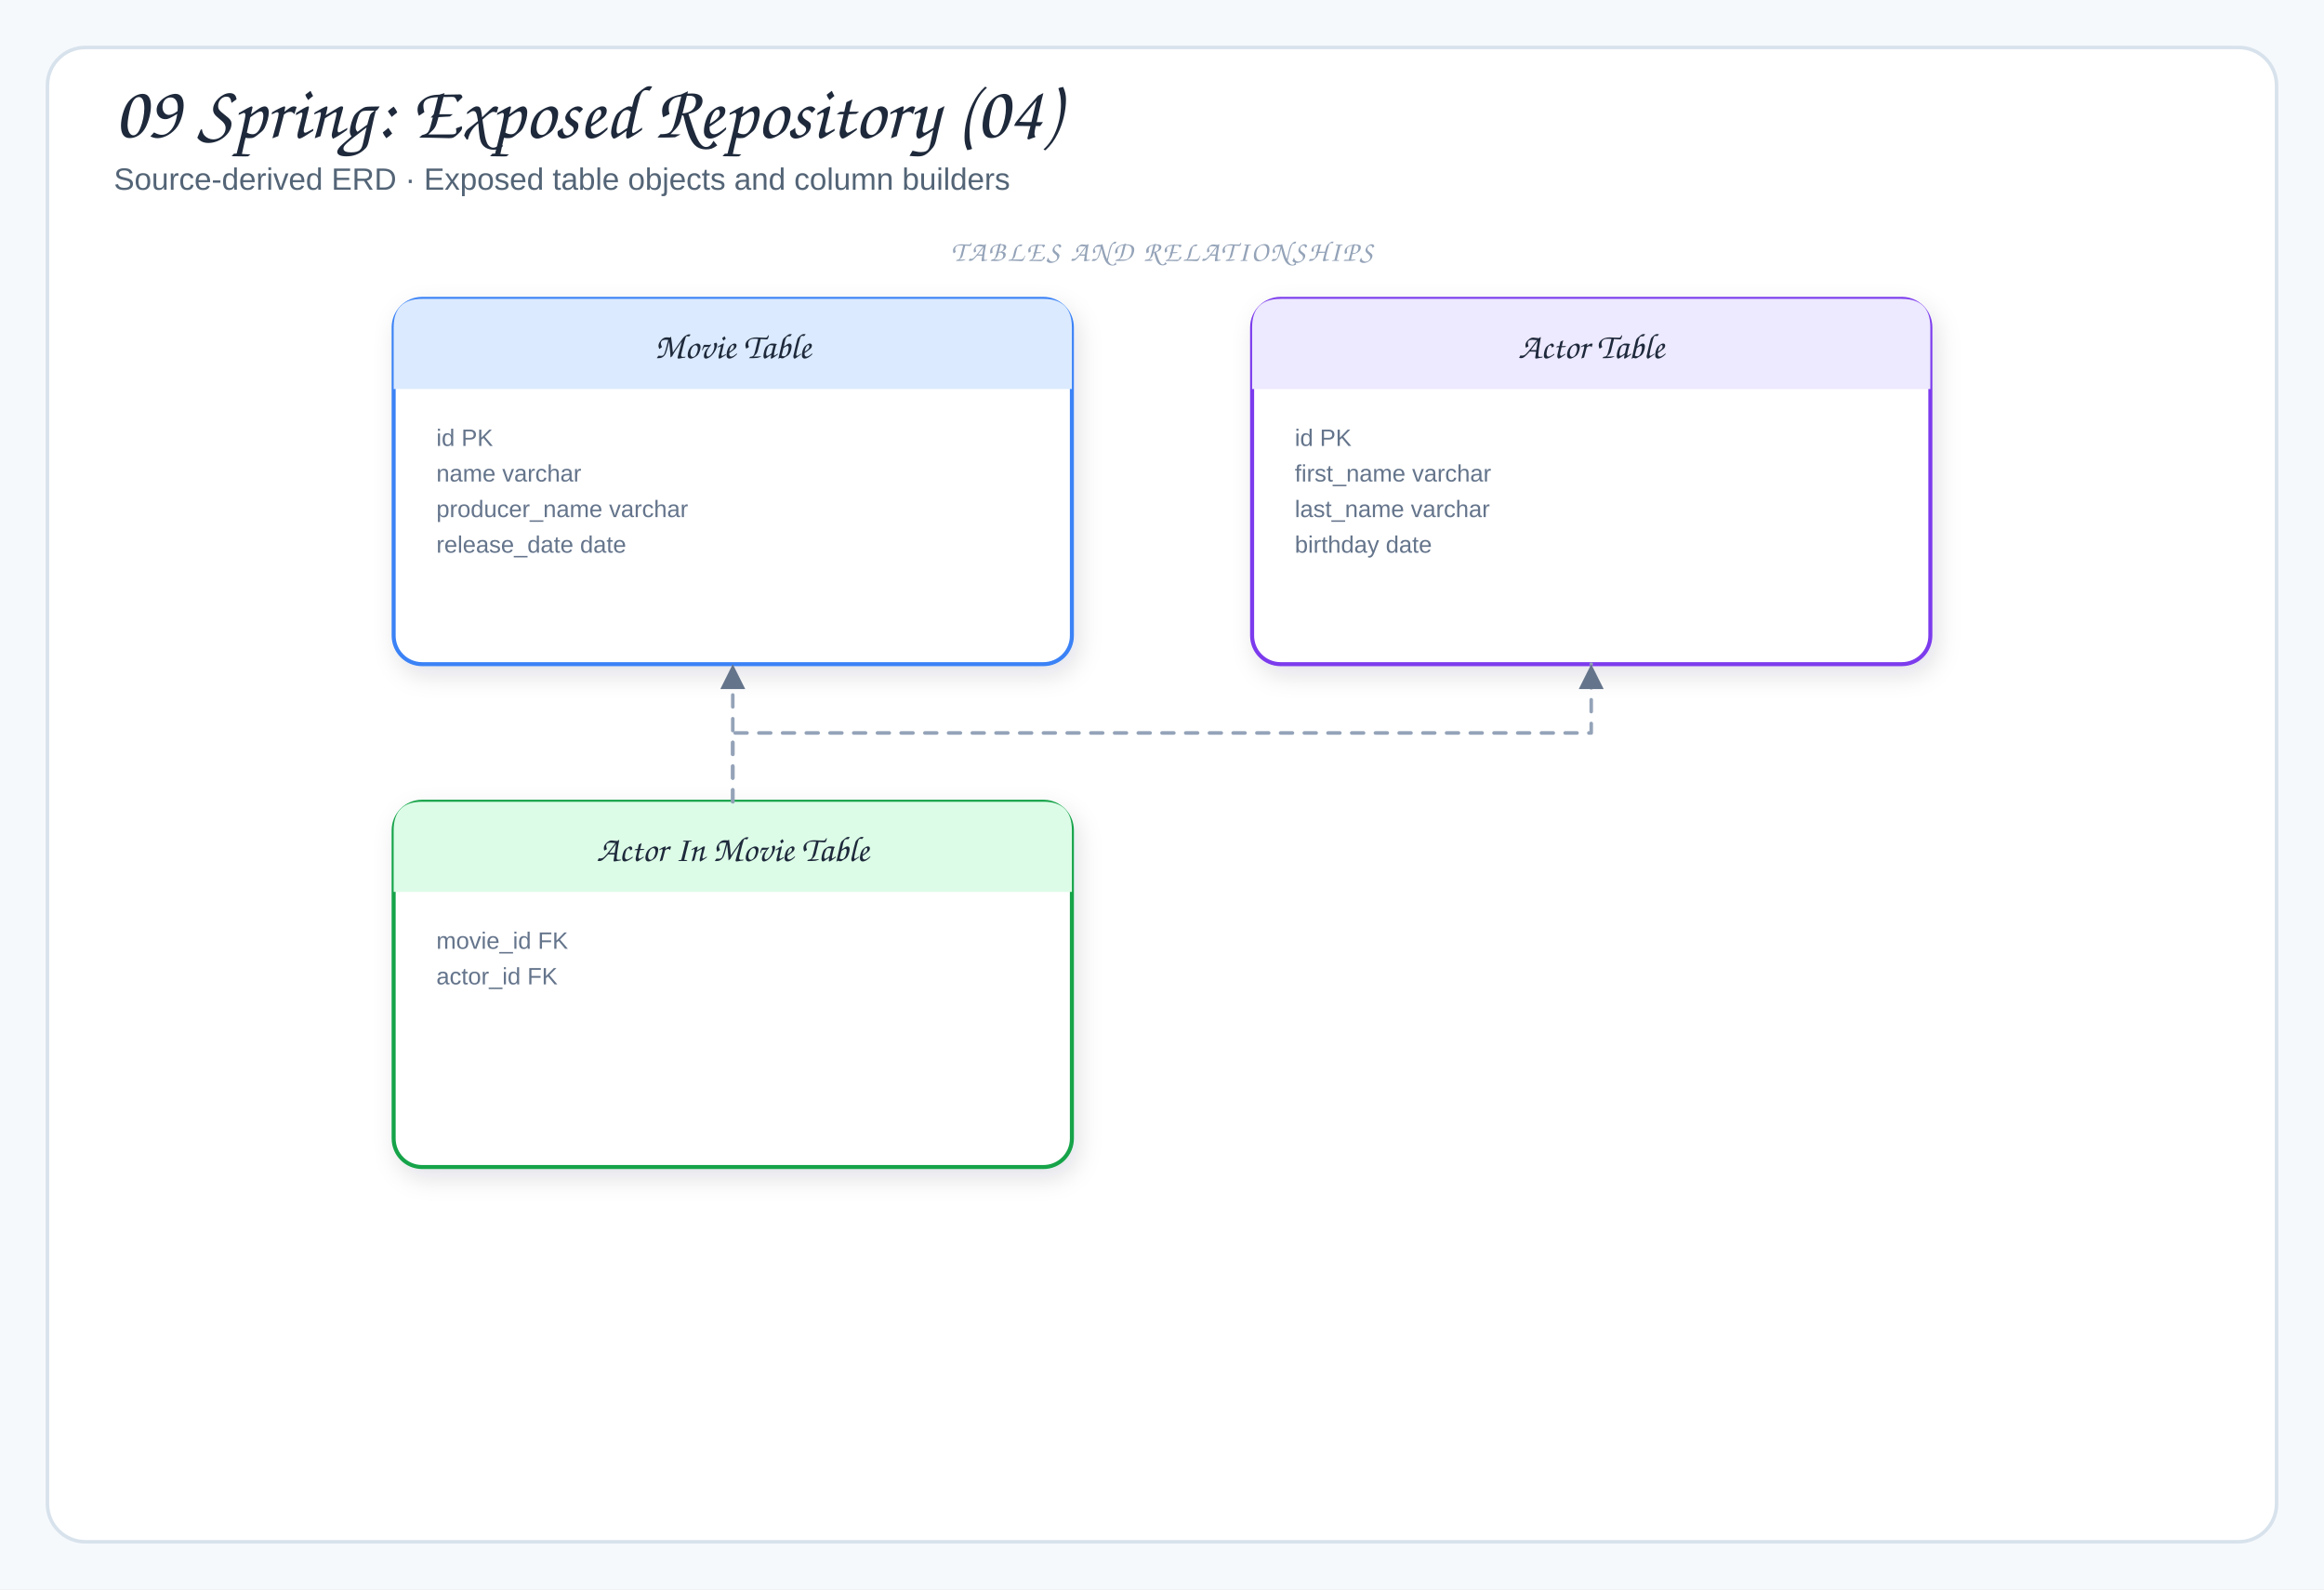
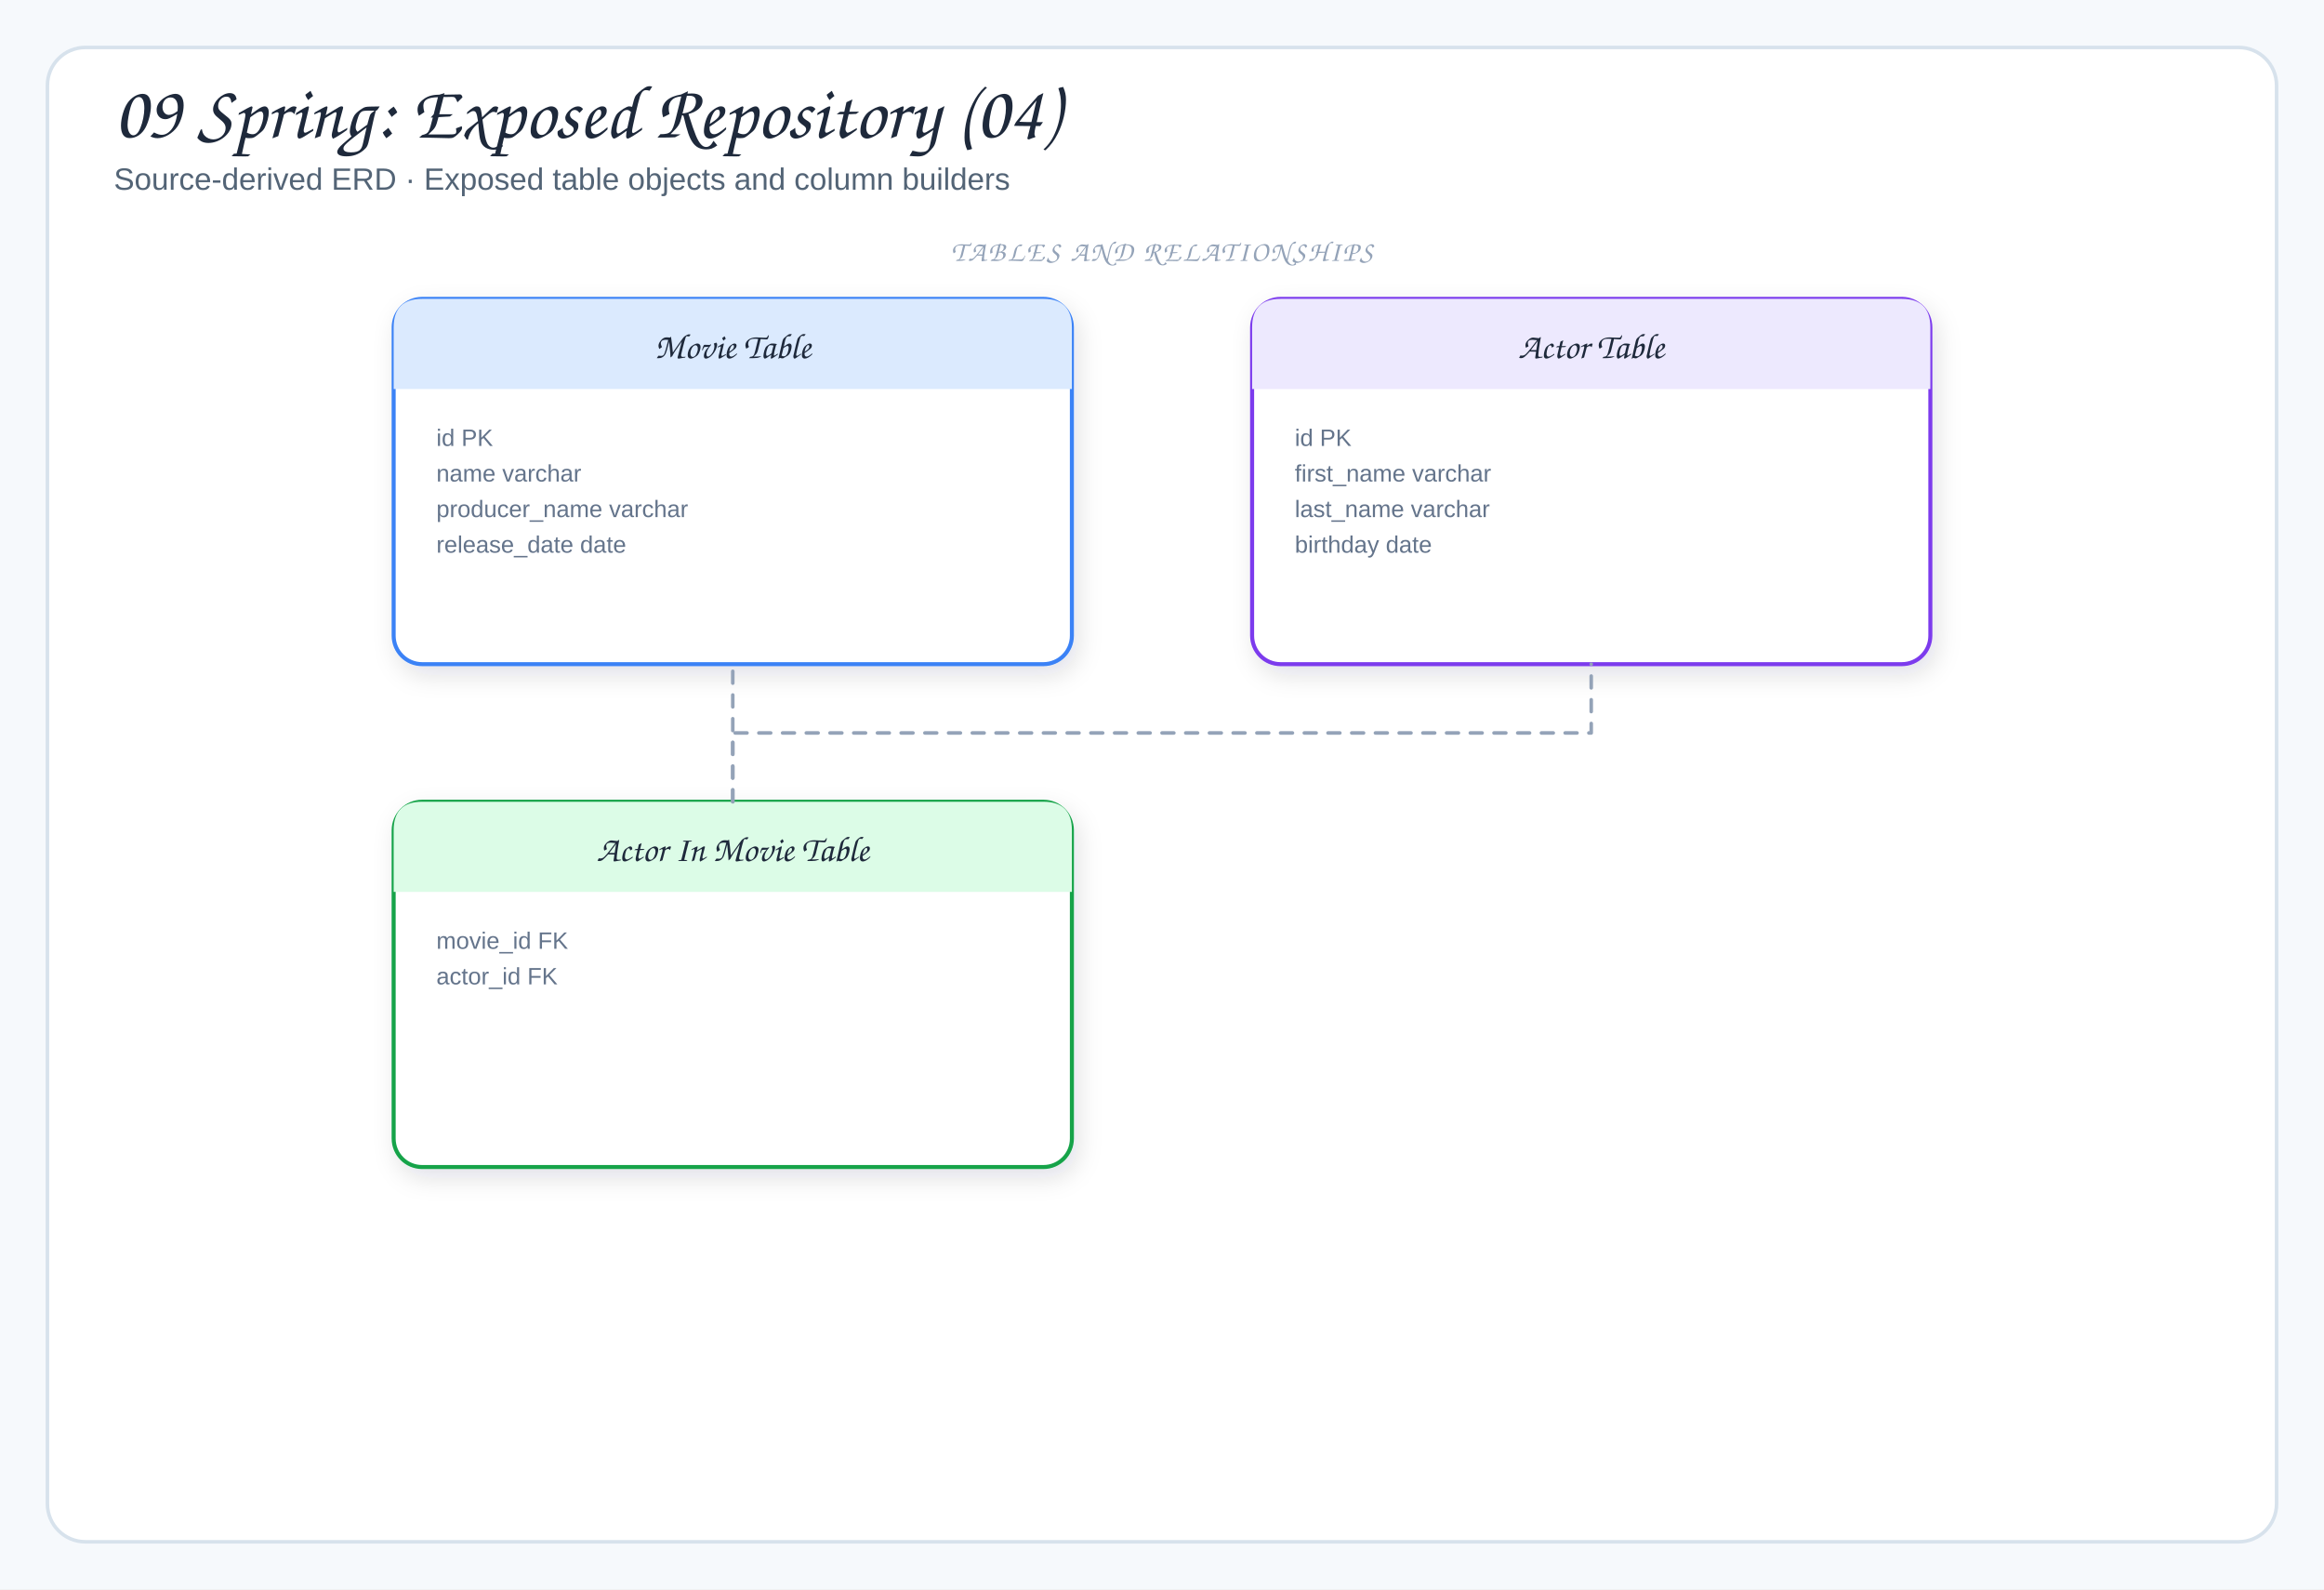
<svg xmlns="http://www.w3.org/2000/svg" viewBox="0 0 980 670" width="980" height="670" role="img" aria-label="09 Spring: Exposed Repository (04)">
  <defs>
    <filter id="shadow" x="-10%" y="-10%" width="120%" height="130%">
      <feDropShadow dx="2" dy="4" stdDeviation="5" flood-color="#1f2937" flood-opacity="0.12" />
    </filter>
    <marker id="arrow" markerWidth="9" markerHeight="9" refX="8" refY="4.5" orient="auto">
      <path d="M1,1 L8,4.5 L1,8 Z" fill="#64748b" />
    </marker>
    <marker id="inherit" markerWidth="11" markerHeight="10" refX="9.5" refY="5" orient="auto">
      <path d="M0.5,1 L9.5,5 L0.5,9 Z" fill="#fff" stroke="#64748b" stroke-width="1.5" />
    </marker>
    <style>
  .canvas{fill:#f6f9fc}
  .frame{fill:#fff;stroke:#d7e2ec;stroke-width:1.5}
  .panel{fill:#f8fafc;stroke:#d7e2ec;stroke-width:1.2}
  .card{stroke-width:1.7;filter:url(#shadow)}
  .title{font-family:"Architects Daughter","Comic Sans MS",cursive;font-size:32px;fill:#1e293b}
  .subtitle{font-family:"Comic Sans MS","Comic Sans","Comic Neue",Arial,sans-serif;font-size:13px;fill:#536476}
  .panelTitle{font-family:"Architects Daughter","Comic Sans MS",cursive;font-size:12px;letter-spacing:.08em;fill:#94a3b8}
  .label{font-family:"Architects Daughter","Comic Sans MS",cursive;font-size:18px;fill:#1e293b}
  .smallLabel{font-family:"Architects Daughter","Comic Sans MS",cursive;font-size:15px;fill:#1e293b}
  .detail{font-family:"Comic Sans MS","Comic Sans","Comic Neue",Arial,sans-serif;font-size:12px;fill:#536476}
  .tiny{font-family:"Comic Sans MS","Comic Sans","Comic Neue",Arial,sans-serif;font-size:10px;fill:#64748b}
-   .arrow{fill:none;stroke:#64748b;stroke-width:2;stroke-linecap:round;stroke-linejoin:round;marker-end:url(#arrow)}
-   .softArrow{fill:none;stroke:#94a3b8;stroke-width:1.5;stroke-linecap:round;stroke-linejoin:round;stroke-dasharray:5 5;marker-end:url(#arrow)}
-   .inherit{fill:none;stroke:#64748b;stroke-width:1.7;stroke-linecap:round;stroke-linejoin:round;marker-end:url(#inherit)}
+   .arrow{fill:none;stroke:#64748b;stroke-width:2;stroke-linecap:round;stroke-linejoin:round}
+   .softArrow{fill:none;stroke:#94a3b8;stroke-width:1.5;stroke-linecap:round;stroke-linejoin:round;stroke-dasharray:5 5}
+   .inherit{fill:none;stroke:#64748b;stroke-width:1.7;stroke-linecap:round;stroke-linejoin:round}
  .divider{stroke:#cbd5e1;stroke-width:1.2;stroke-dasharray:6 6}
</style>
  </defs>
  <rect width="980" height="670" class="canvas" />
  <rect x="20" y="20" width="940" height="630" rx="16" class="frame" />
  <text x="48" y="58" class="title">09 Spring: Exposed Repository (04)</text>
  <text x="48" y="80" class="subtitle">Source-derived ERD · Exposed table objects and column builders</text>
  <rect x="166" y="126" width="286" height="154" rx="12" fill="#fff" stroke="#3b82f6" class="card" />
  <path d="M166,164 L166,138 Q166,126 178,126 L440,126 Q452,126 452,138 L452,164 Z" fill="#dbeafe" />
  <text x="309" y="151" class="smallLabel" text-anchor="middle">Movie Table</text>
  <text x="184" y="188" class="tiny">id PK</text>
  <text x="184" y="203" class="tiny">name varchar</text>
  <text x="184" y="218" class="tiny">producer_name varchar</text>
  <text x="184" y="233" class="tiny">release_date date</text>
  <rect x="528" y="126" width="286" height="154" rx="12" fill="#fff" stroke="#7c3aed" class="card" />
  <path d="M528,164 L528,138 Q528,126 540,126 L802,126 Q814,126 814,138 L814,164 Z" fill="#ede9fe" />
  <text x="671" y="151" class="smallLabel" text-anchor="middle">Actor Table</text>
  <text x="546" y="188" class="tiny">id PK</text>
  <text x="546" y="203" class="tiny">first_name varchar</text>
  <text x="546" y="218" class="tiny">last_name varchar</text>
  <text x="546" y="233" class="tiny">birthday date</text>
  <rect x="166" y="338" width="286" height="154" rx="12" fill="#fff" stroke="#16a34a" class="card" />
  <path d="M166,376 L166,350 Q166,338 178,338 L440,338 Q452,338 452,350 L452,376 Z" fill="#dcfce7" />
  <text x="309" y="363" class="smallLabel" text-anchor="middle">Actor In Movie Table</text>
  <text x="184" y="400" class="tiny">movie_id FK</text>
  <text x="184" y="415" class="tiny">actor_id FK</text>
  <path d="M309,338 L309,309 L309,309 L309,280" class="softArrow" />
  <path d="M309,338 L309,309 L671,309 L671,280" class="softArrow" />
  <text x="490" y="110" class="panelTitle" text-anchor="middle">TABLES AND RELATIONSHIPS</text>
</svg>
